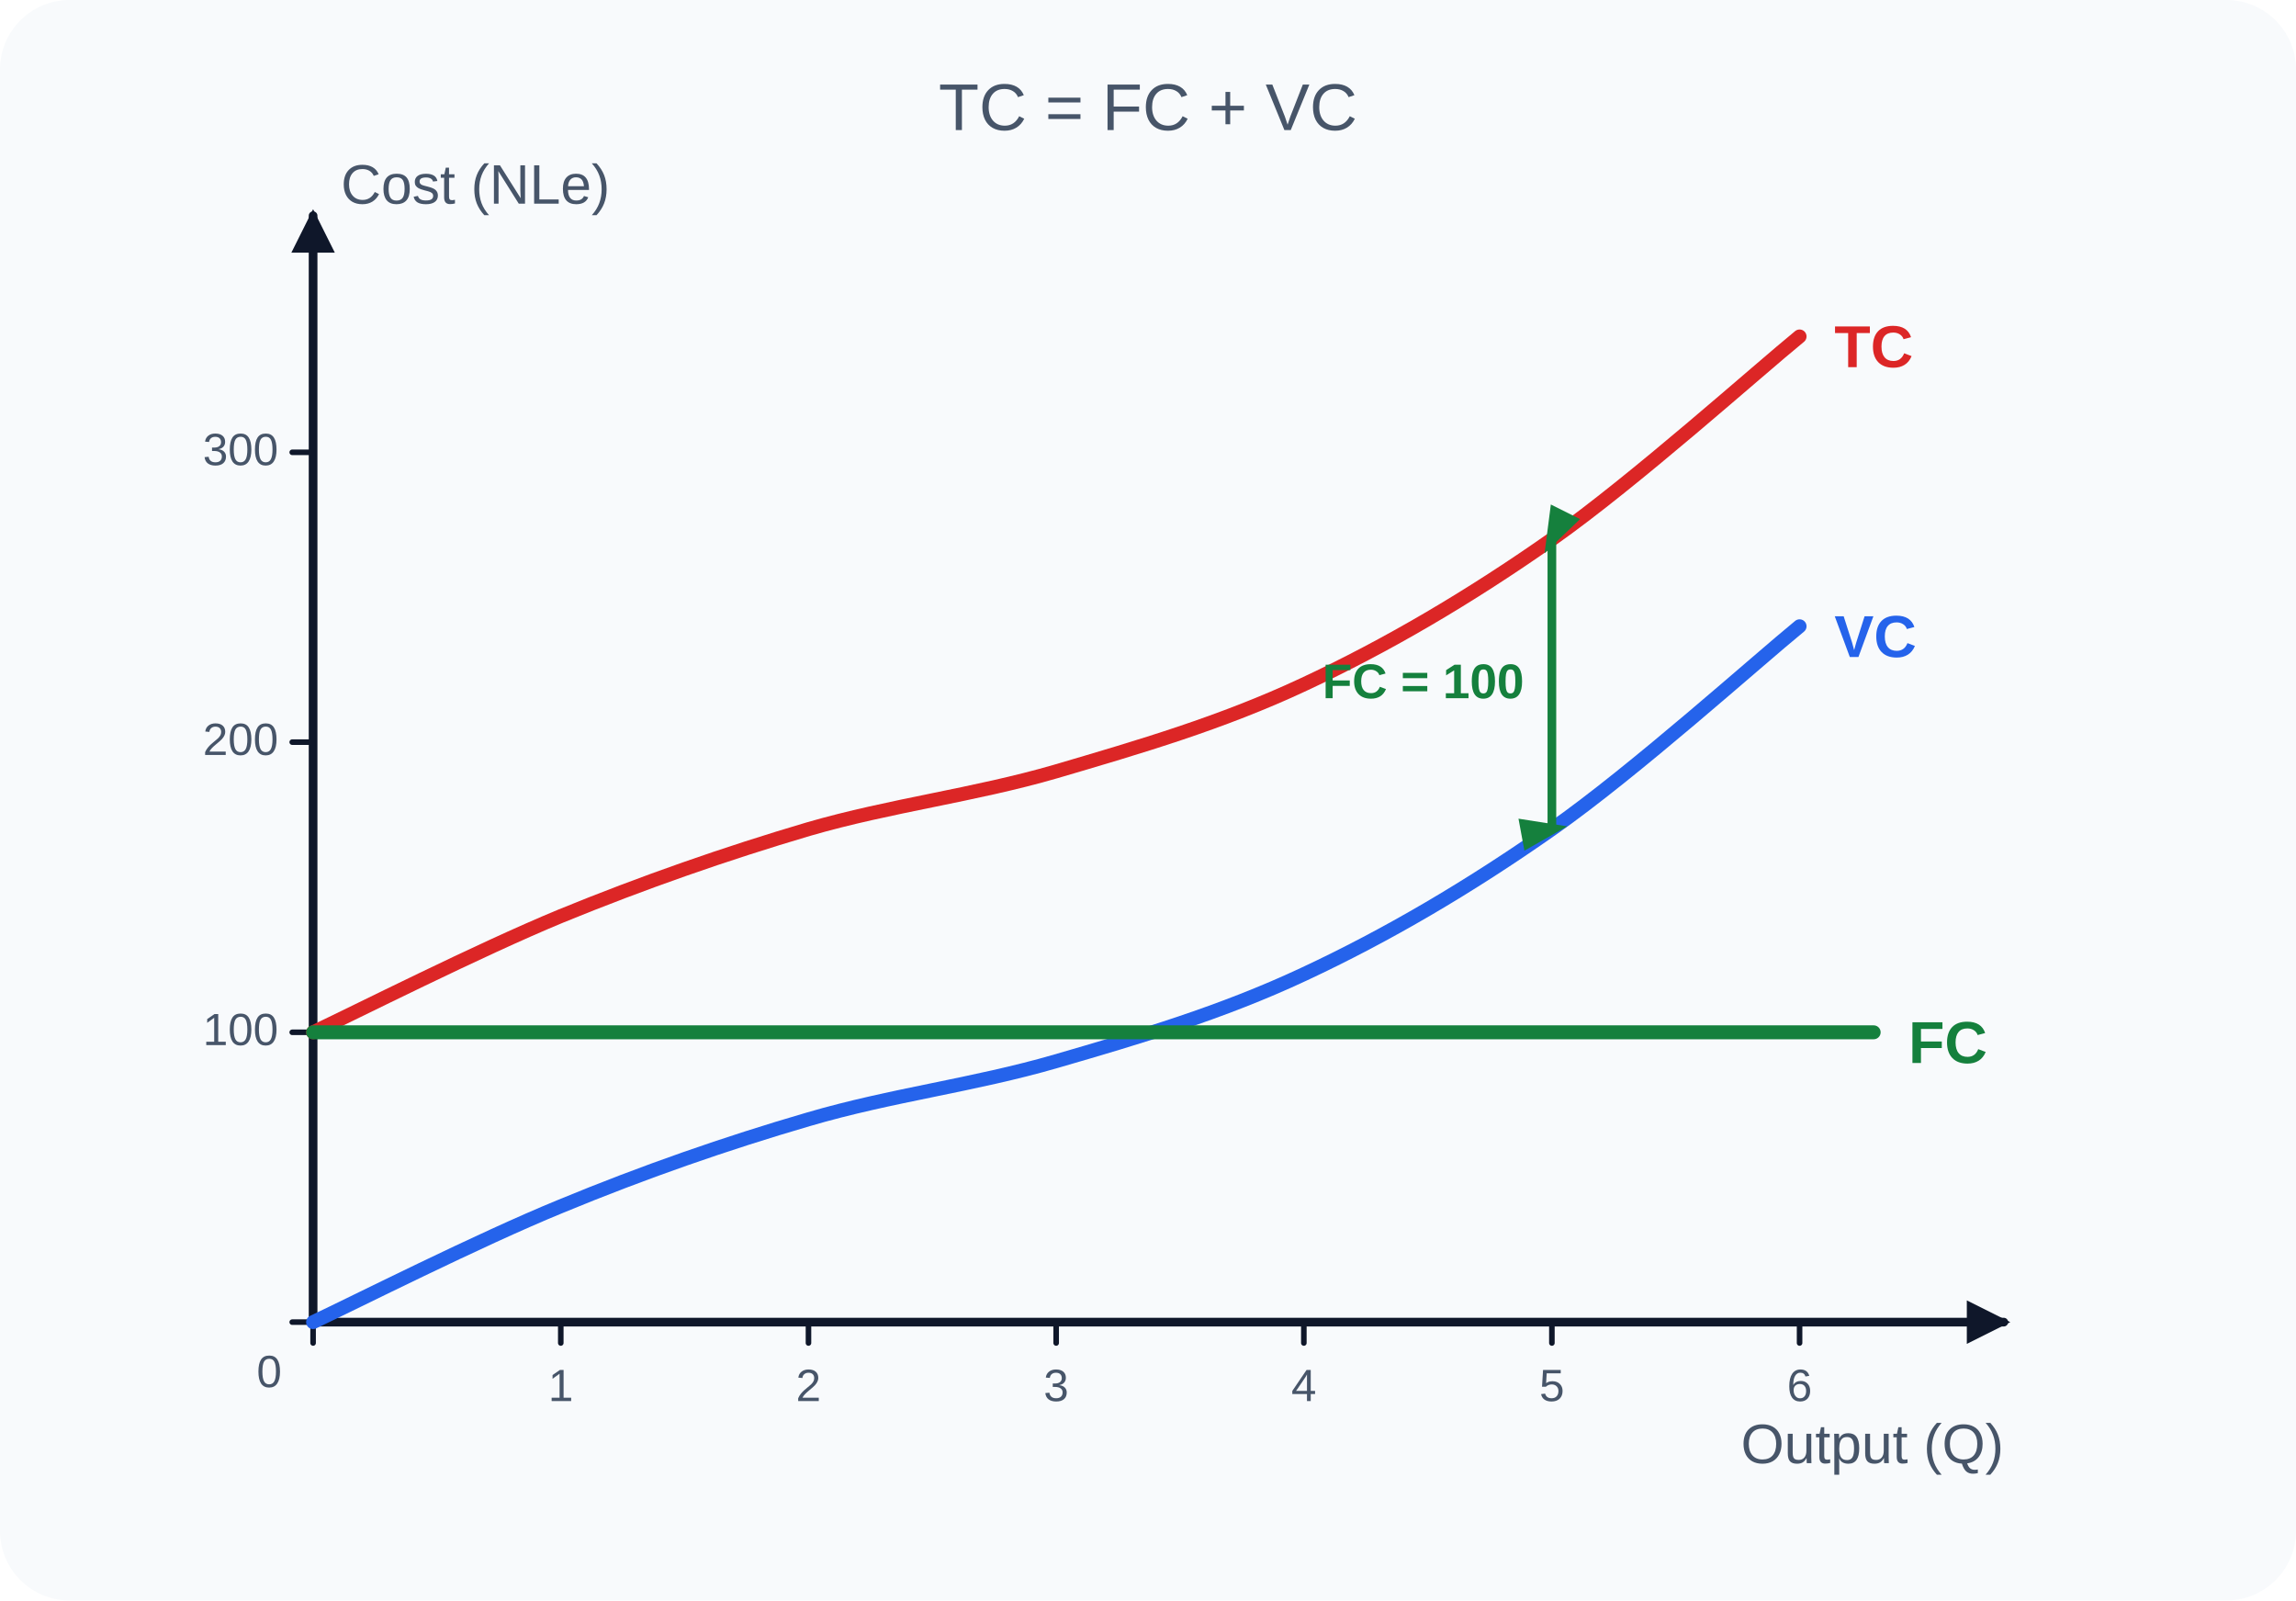
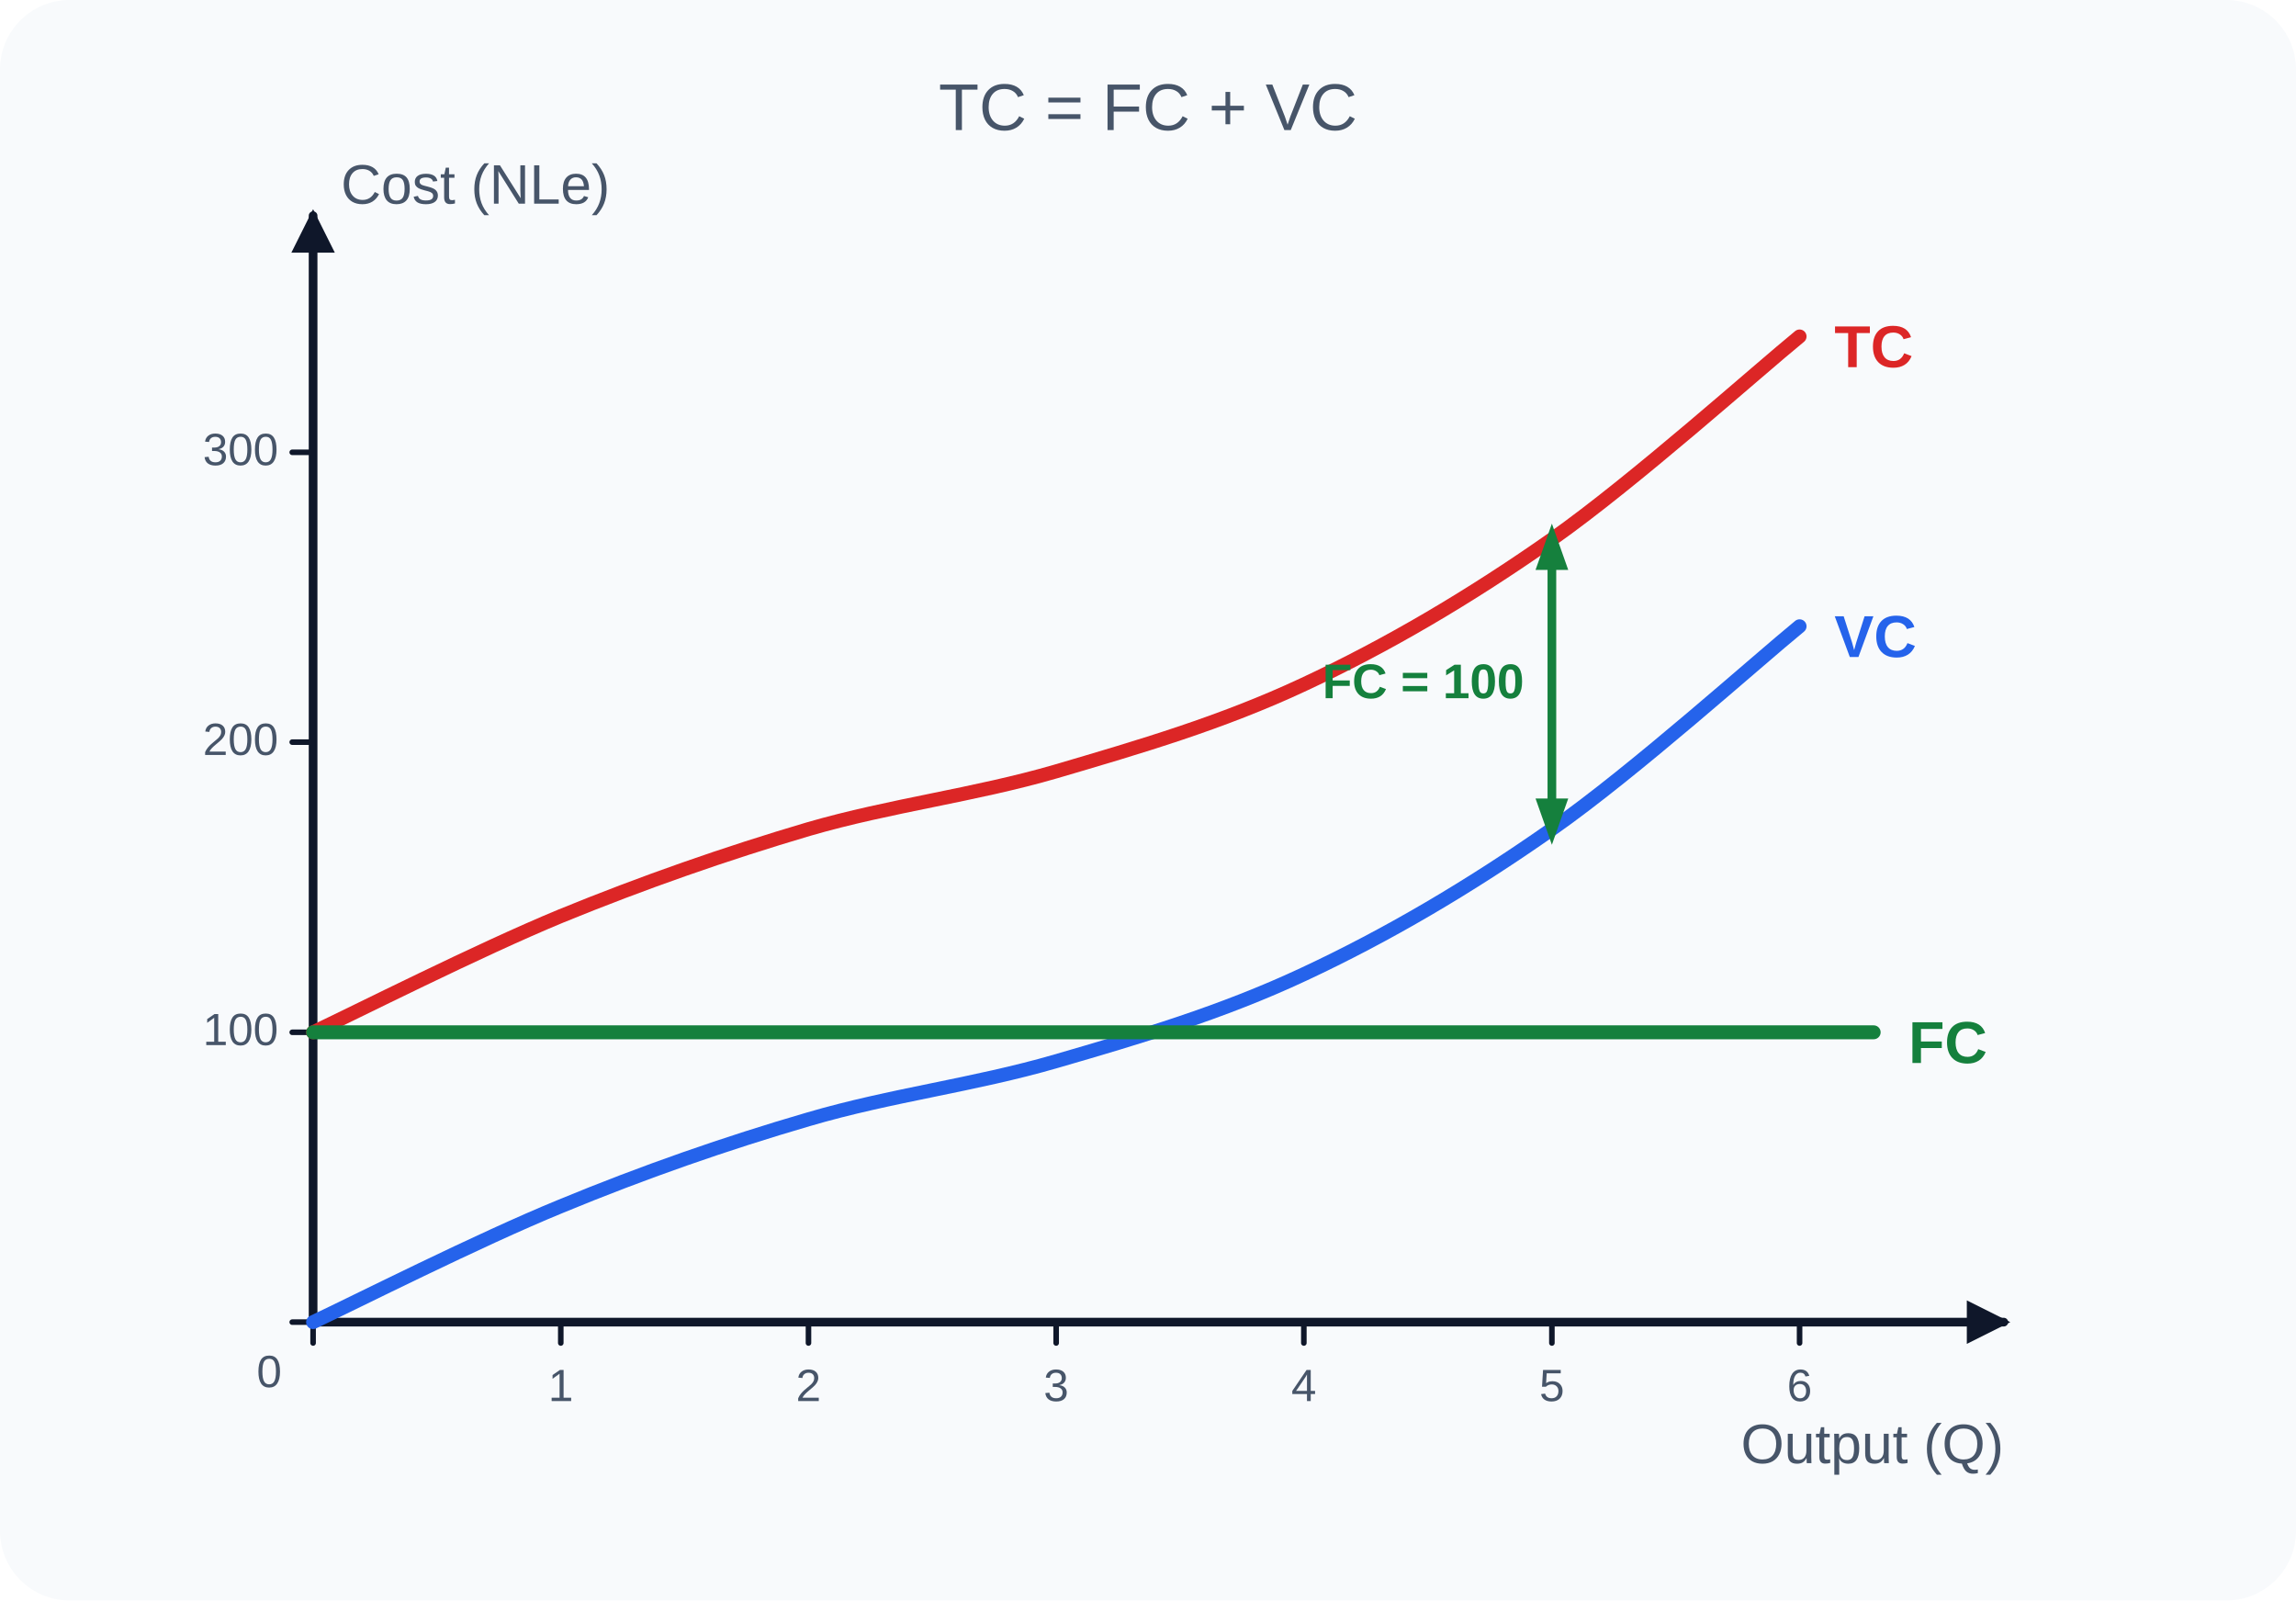
<svg xmlns="http://www.w3.org/2000/svg" viewBox="0 0 660 460" role="img" aria-labelledby="t d" font-family="Arial, Helvetica, sans-serif">
  <defs>
    <marker id="a0f172a" viewBox="0 0 10 10" refX="8.5" refY="5" markerWidth="5" markerHeight="5" orient="auto">
      <path d="M0 0 L10 5 L0 10 z" fill="#0f172a" />
    </marker>
    <marker id="a0f172as" viewBox="0 0 10 10" refX="1.5" refY="5" markerWidth="5" markerHeight="5" orient="auto">
      <path d="M10 0 L0 5 L10 10 z" fill="#0f172a" />
    </marker>
  </defs>
  <rect width="660" height="460" rx="20" fill="#f8fafc" />
  <line x1="90.0" y1="380.0" x2="576.0" y2="380.0" stroke="#0f172a" stroke-width="2.5" stroke-linecap="round" marker-end="url(#a0f172a)" />
  <line x1="90.0" y1="380.0" x2="90.0" y2="62.0" stroke="#0f172a" stroke-width="2.5" stroke-linecap="round" marker-end="url(#a0f172a)" />
  <text x="576.0" y="416.0" font-size="16" fill="#475569" text-anchor="end" dominant-baseline="middle" font-weight="normal">Output (Q)</text>
  <text x="98.0" y="54.0" font-size="16" fill="#475569" text-anchor="start" dominant-baseline="middle" font-weight="normal">Cost (NLe)</text>
  <text x="81.0" y="395.0" font-size="13" fill="#475569" text-anchor="end" dominant-baseline="middle" font-weight="normal">0</text>
  <line x1="90.0" y1="380.0" x2="90.0" y2="386.0" stroke="#0f172a" stroke-width="1.6" stroke-linecap="round" />
  <line x1="161.2" y1="380.0" x2="161.2" y2="386.0" stroke="#0f172a" stroke-width="1.6" stroke-linecap="round" />
  <text x="161.2" y="399.0" font-size="13" fill="#475569" text-anchor="middle" dominant-baseline="middle" font-weight="normal">1</text>
  <line x1="232.4" y1="380.0" x2="232.4" y2="386.0" stroke="#0f172a" stroke-width="1.6" stroke-linecap="round" />
  <text x="232.4" y="399.0" font-size="13" fill="#475569" text-anchor="middle" dominant-baseline="middle" font-weight="normal">2</text>
  <line x1="303.6" y1="380.0" x2="303.6" y2="386.0" stroke="#0f172a" stroke-width="1.6" stroke-linecap="round" />
  <text x="303.6" y="399.0" font-size="13" fill="#475569" text-anchor="middle" dominant-baseline="middle" font-weight="normal">3</text>
  <line x1="374.8" y1="380.0" x2="374.8" y2="386.0" stroke="#0f172a" stroke-width="1.6" stroke-linecap="round" />
  <text x="374.8" y="399.0" font-size="13" fill="#475569" text-anchor="middle" dominant-baseline="middle" font-weight="normal">4</text>
  <line x1="446.1" y1="380.0" x2="446.1" y2="386.0" stroke="#0f172a" stroke-width="1.6" stroke-linecap="round" />
  <text x="446.1" y="399.0" font-size="13" fill="#475569" text-anchor="middle" dominant-baseline="middle" font-weight="normal">5</text>
  <line x1="517.3" y1="380.0" x2="517.3" y2="386.0" stroke="#0f172a" stroke-width="1.6" stroke-linecap="round" />
  <text x="517.3" y="399.0" font-size="13" fill="#475569" text-anchor="middle" dominant-baseline="middle" font-weight="normal">6</text>
  <line x1="84.0" y1="380.0" x2="90.0" y2="380.0" stroke="#0f172a" stroke-width="1.6" stroke-linecap="round" />
  <line x1="84.0" y1="296.7" x2="90.0" y2="296.7" stroke="#0f172a" stroke-width="1.6" stroke-linecap="round" />
  <text x="80.0" y="296.7" font-size="13" fill="#475569" text-anchor="end" dominant-baseline="middle" font-weight="normal">100</text>
  <line x1="84.0" y1="213.3" x2="90.0" y2="213.3" stroke="#0f172a" stroke-width="1.6" stroke-linecap="round" />
  <text x="80.0" y="213.3" font-size="13" fill="#475569" text-anchor="end" dominant-baseline="middle" font-weight="normal">200</text>
  <line x1="84.0" y1="130.0" x2="90.0" y2="130.0" stroke="#0f172a" stroke-width="1.6" stroke-linecap="round" />
  <text x="80.0" y="130.0" font-size="13" fill="#475569" text-anchor="end" dominant-baseline="middle" font-weight="normal">300</text>
  <path d="M 90.0 296.7 C 101.9 291.1 137.5 273.1 161.2 263.3 C 184.9 253.6 208.7 245.3 232.4 238.3 C 256.2 231.4 279.9 228.6 303.6 221.7 C 327.4 214.7 351.1 207.8 374.8 196.7 C 398.6 185.6 422.3 171.7 446.1 155.0 C 469.8 138.3 505.4 106.4 517.3 96.7" stroke="#dc2626" stroke-width="4" fill="none" stroke-linejoin="round" stroke-linecap="round" />
  <path d="M 90.0 380.0 C 101.9 374.4 137.5 356.4 161.2 346.7 C 184.9 336.9 208.7 328.6 232.4 321.7 C 256.2 314.7 279.9 311.9 303.6 305.0 C 327.4 298.1 351.1 291.1 374.8 280.0 C 398.6 268.9 422.3 255.0 446.1 238.3 C 469.8 221.7 505.4 189.7 517.3 180.0" stroke="#2563eb" stroke-width="4" fill="none" stroke-linejoin="round" stroke-linecap="round" />
  <path d="M 90.0 296.7 L 538.6 296.7" stroke="#15803d" stroke-width="4" fill="none" stroke-linejoin="round" stroke-linecap="round" />
  <text x="527.3" y="100.7" font-size="17" fill="#dc2626" text-anchor="start" dominant-baseline="middle" font-weight="bold">TC</text>
  <text x="527.3" y="184.0" font-size="17" fill="#2563eb" text-anchor="start" dominant-baseline="middle" font-weight="bold">VC</text>
  <text x="548.6" y="300.7" font-size="17" fill="#15803d" text-anchor="start" dominant-baseline="middle" font-weight="bold">FC</text>
  <line x1="446.1" y1="238.3" x2="446.1" y2="155.0" stroke="#15803d" stroke-width="2.5" stroke-linecap="round" />
-   <polygon points="450.5,237.5 438.2,244.5 436.5,235.3" fill="#15803d" />
-   <polygon points="444.0,159.0 445.8,145.0 454.2,149.2" fill="#15803d" />
+   <polygon points="446.1,242.8 441.4,229.5 450.8,229.5" fill="#15803d" />
+   <polygon points="446.1,150.5 450.8,163.8 441.4,163.8" fill="#15803d" />
  <text x="438.1" y="196.7" font-size="14" fill="#15803d" text-anchor="end" dominant-baseline="middle" font-weight="bold">FC = 100</text>
  <text x="330.0" y="32.0" font-size="19" fill="#475569" text-anchor="middle" dominant-baseline="middle" font-weight="normal">TC = FC + VC</text>
</svg>
